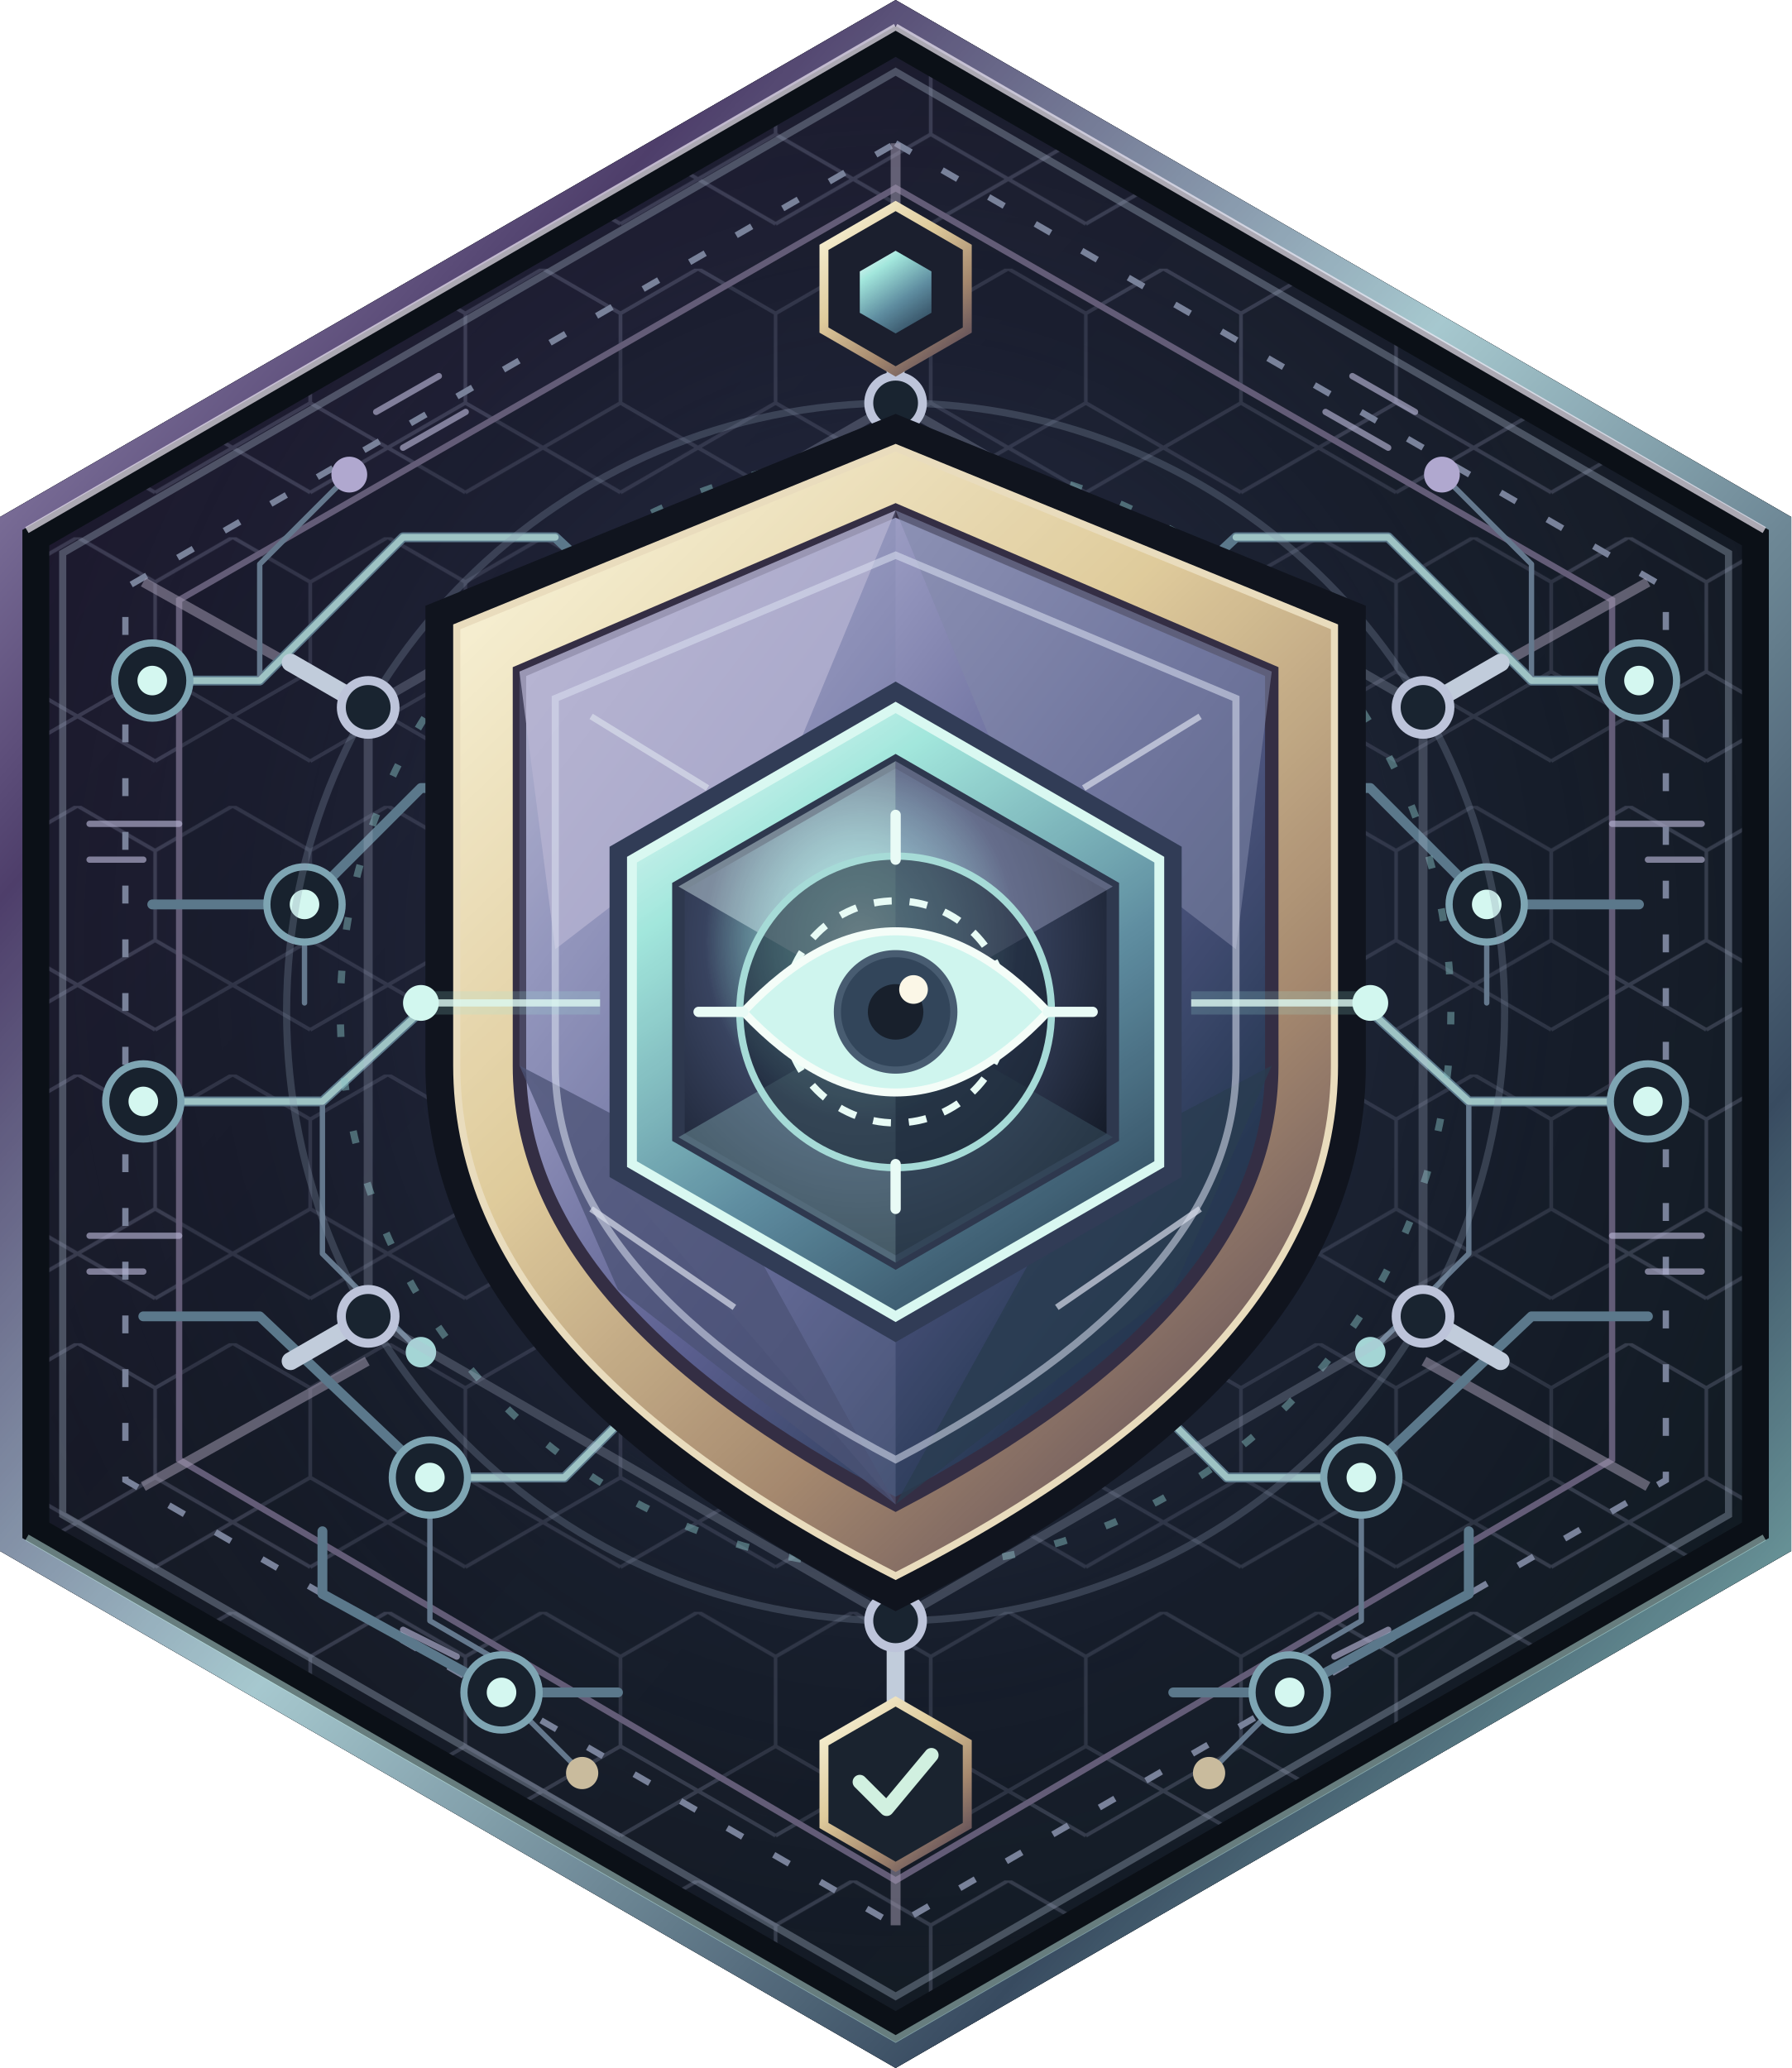
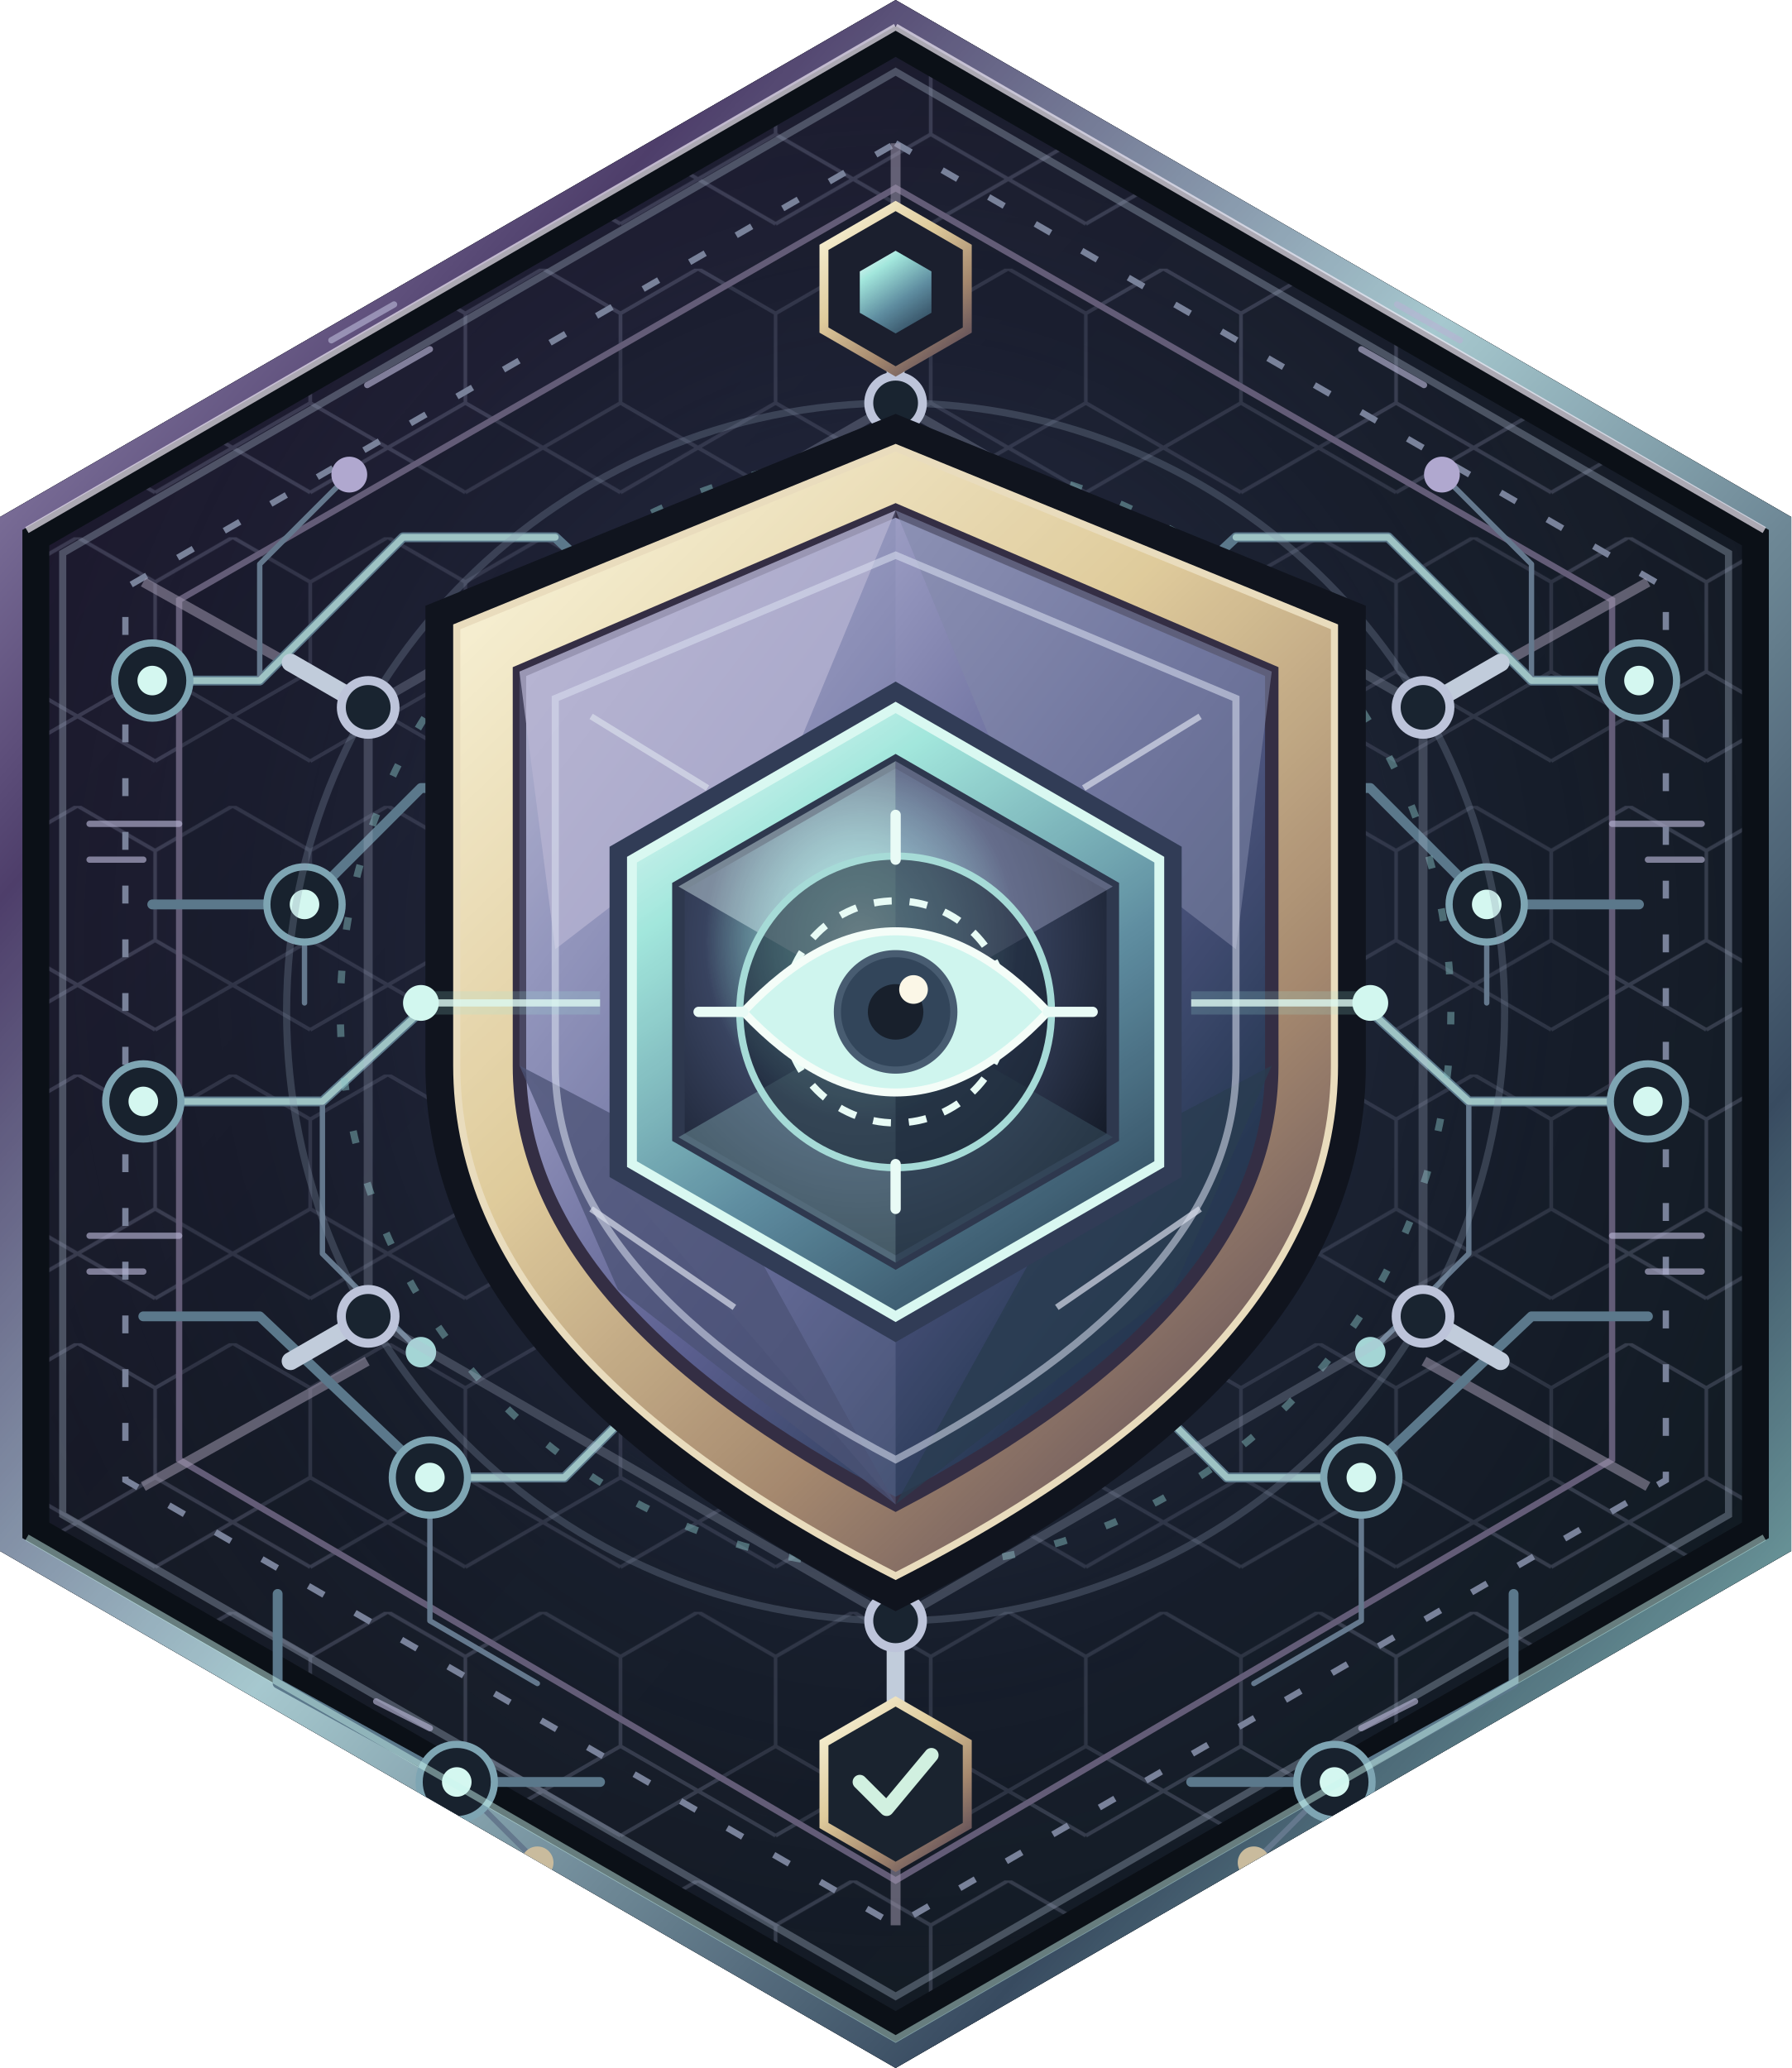
<svg xmlns="http://www.w3.org/2000/svg" filter="url(#gray50)" width="200" height="230.94" viewBox="0 0 200 230.94" role="img" aria-label="Faceted BEAM security audit emblem">
  <defs>
    <filter id="gray50" color-interpolation-filters="sRGB">
      <feColorMatrix type="saturate" values="0.50" />
    </filter>
    <path id="hex" d="M100 0 200 57.735V173.205L100 230.94 0 173.205V57.735Z" />
    <clipPath id="frame">
      <use href="#hex" />
    </clipPath>
    <linearGradient id="bg" x1="0" y1="0" x2="1" y2="1" gradientUnits="objectBoundingBox">
      <stop offset="0" stop-color="#251447" />
      <stop offset=".43" stop-color="#10192e" />
      <stop offset="1" stop-color="#071c29" />
    </linearGradient>
    <radialGradient id="aura" cx="50%" cy="46%" r="67%">
      <stop stop-color="#4a56bd" stop-opacity=".58" />
      <stop offset=".52" stop-color="#283778" stop-opacity=".22" />
      <stop offset="1" stop-color="#0b162c" stop-opacity="0" />
    </radialGradient>
    <linearGradient id="rim" x1="0" y1="0" x2="1" y2="1">
      <stop stop-color="#b8a5f6" />
      <stop offset=".22" stop-color="#573890" />
      <stop offset=".48" stop-color="#8bcfdc" />
      <stop offset=".76" stop-color="#284e78" />
      <stop offset="1" stop-color="#67f0d5" />
    </linearGradient>
    <linearGradient id="gold" x1=".1" y1="0" x2=".85" y2="1">
      <stop stop-color="#fff4bf" />
      <stop offset=".4" stop-color="#f2ca6b" />
      <stop offset=".72" stop-color="#bd8450" />
      <stop offset="1" stop-color="#66455e" />
    </linearGradient>
    <linearGradient id="crystal" x1="0" y1="0" x2="1" y2="1">
      <stop stop-color="#e2daff" />
      <stop offset=".24" stop-color="#9a9ce9" />
      <stop offset=".52" stop-color="#575ec0" />
      <stop offset=".8" stop-color="#173a70" />
      <stop offset="1" stop-color="#113a54" />
    </linearGradient>
    <linearGradient id="ice" x1="0" y1="0" x2=".6" y2="1">
      <stop stop-color="#edfffe" />
      <stop offset=".28" stop-color="#6df6e1" />
      <stop offset=".7" stop-color="#3894bb" />
      <stop offset="1" stop-color="#215b83" />
    </linearGradient>
    <radialGradient id="lens" cx="42%" cy="36%" r="72%">
      <stop stop-color="#b7fff3" stop-opacity=".95" />
      <stop offset=".17" stop-color="#4fd1d4" stop-opacity=".72" />
      <stop offset=".5" stop-color="#2e437c" />
      <stop offset="1" stop-color="#0b172f" />
    </radialGradient>
    <pattern id="grid" width="17.32" height="30" patternUnits="userSpaceOnUse">
      <path d="M0 5 8.66 0 17.32 5 17.32 15 8.66 20 0 15ZM0 25 8.66 20 17.32 25" fill="none" stroke="#9fa8e8" stroke-width=".42" opacity=".22" />
    </pattern>
    <g id="node">
      <circle r="4.2" fill="#10233b" stroke="#5facc9" stroke-width=".8" />
      <circle r="1.65" fill="#b9fff0" />
    </g>
    <g id="wing" fill="none" stroke-linecap="round" stroke-linejoin="round">
-       <path d="M17 76H29L45 60H62L77 74M17 101H34L47 88H61M16 123H36L48 112H61M16 147H29L48 165H63L77 151M36 171V178L56 189H69" stroke="#427da2" stroke-width="1.1" />
-       <path d="M29 76V63L39 53M34 101V112M36 123V140L47 151M48 165V181L60 188M56 189 65 198" stroke="#527ba4" stroke-width=".6" />
+       <path d="M17 76H29L45 60H62L77 74M17 101H34L47 88H61M16 123H36L48 112H61M16 147H29L48 165H63L77 151M31 178V188L51 199H67" stroke="#427da2" stroke-width="1.1" />
+       <path d="M29 76V63L39 53M34 101V112M36 123V140L47 151M48 165V181L60 188M51 199 60 208" stroke="#527ba4" stroke-width=".6" />
      <path d="M17 76H29L45 60H62M16 123H36L48 112H61M48 165H63L77 151" stroke="#9bede0" stroke-width=".75" opacity=".7" />
      <use href="#node" x="17" y="76" />
      <use href="#node" x="34" y="101" />
      <use href="#node" x="16" y="123" />
      <use href="#node" x="48" y="165" />
-       <use href="#node" x="56" y="189" />
+       <use href="#node" x="51" y="199" />
      <circle cx="39" cy="53" r="2" fill="#b3a3f2" />
      <circle cx="47" cy="151" r="1.7" fill="#7ddfdf" />
-       <circle cx="65" cy="198" r="1.8" fill="#d6ba7f" />
-       <path d="M10 92H20M10 96H16M10 138H20M10 142H16M42 46 49 42M45 50 52 46M51 185 45 182" stroke="#b5b0ef" stroke-width=".7" opacity=".65" />
+       <circle cx="60" cy="208" r="1.8" fill="#d6ba7f" />
+       <path d="M10 92H20M10 96H16M10 138H20M10 142H16M37 38 44 34M41 43 48 39M48 193 42 190" stroke="#b5b0ef" stroke-width=".7" opacity=".65" />
    </g>
  </defs>
  <g clip-path="url(#frame)">
    <use href="#hex" fill="url(#bg)" />
    <rect width="200" height="231" fill="url(#aura)" />
    <rect width="200" height="231" fill="url(#grid)" />
    <use href="#hex" fill="none" stroke="#07101e" stroke-width="11" />
    <use href="#hex" fill="none" stroke="url(#rim)" stroke-width="5" />
    <path d="M100 8 193 61.77V169.17L100 222.94 7 169.17V61.77Z" fill="none" stroke="#9ab5dc" stroke-opacity=".36" stroke-width=".8" />
    <path d="M100 16 186 65.65V165.29L100 215 14 165.29V65.65Z" fill="none" stroke="#7082b3" stroke-width=".7" stroke-dasharray="2 4" />
    <path d="M100 21 180 67V163L100 210 20 163V67Z" fill="#0a172d" fill-opacity=".23" stroke="#67588e" stroke-width=".7" />
    <path d="M100 16V41M184 65 159 79M184 166 159 152M100 215V191M16 166 41 152M16 65 41 79" stroke="#a99ac6" stroke-width="1.1" opacity=".52" />
    <use href="#wing" />
    <use href="#wing" transform="translate(200 0) scale(-1 1)" />
    <circle cx="100" cy="113" r="68" fill="none" stroke="#7c9bc7" stroke-opacity=".28" stroke-width=".8" />
    <circle cx="100" cy="113" r="62" fill="none" stroke="#5bced1" stroke-opacity=".47" stroke-width=".8" stroke-dasharray="1.4 4.6" />
    <path d="M100 45 158.89 79V147L100 181 41.11 147V79Z" fill="none" stroke="#adc1ed" stroke-opacity=".25" stroke-width="1" />
    <path d="M100 35V45M167.55 74 158.89 79M167.55 152 158.89 147M100 191V181M32.45 152 41.11 147M32.45 74 41.11 79" stroke="#b8cdeb" stroke-width="2" stroke-linecap="round" />
    <g fill="#10253d" stroke="#b6c4f0" stroke-width="1">
      <circle cx="100" cy="45" r="3" />
      <circle cx="158.89" cy="79" r="3" />
      <circle cx="158.89" cy="147" r="3" />
      <circle cx="100" cy="181" r="3" />
      <circle cx="41.11" cy="147" r="3" />
      <circle cx="41.11" cy="79" r="3" />
    </g>
    <path d="M100 50 149 70V119Q149 151 100 176 51 151 51 119V70Z" fill="#050e20" stroke="#0c1428" stroke-width="7" />
    <path d="M100 50 149 70V119Q149 151 100 176 51 151 51 119V70Z" fill="url(#gold)" stroke="#f6db9e" stroke-width=".8" />
    <path d="M100 57 142 75V119Q142 146 100 168 58 146 58 119V75Z" fill="url(#crystal)" stroke="#382b57" stroke-width="1.5" />
    <path d="M100 57 100 168 58 119V75Z" fill="#7284cf" opacity=".3" />
    <path d="M58 75 100 57 88 86 62 106Z" fill="#b9b1ee" opacity=".72" />
    <path d="M142 75 100 57 112 86 138 106Z" fill="#7986c9" opacity=".55" />
    <path d="M58 119 79 130 100 168 69 144Z" fill="#435197" opacity=".76" />
    <path d="M142 119 121 130 100 168 131 144Z" fill="#193e66" opacity=".8" />
    <path d="M100 62 62 78V119Q62 143 100 163 138 143 138 119V78Z" fill="none" stroke="#d3e0ff" stroke-width=".8" stroke-opacity=".56" />
    <path d="M66 80 79 88M134 80 121 88M66 135 82 146M134 135 118 146" stroke="#d3ddf8" stroke-width=".7" opacity=".7" />
    <path d="M100 79 129.44 96V130L100 147 70.56 130V96Z" fill="#0a1833" stroke="#263c71" stroke-width="5" />
    <path d="M100 79 129.44 96V130L100 147 70.56 130V96Z" fill="url(#ice)" stroke="#c2fff1" stroke-width="1.1" />
    <path d="M100 85 124.25 99V127L100 141 75.75 127V99Z" fill="url(#lens)" stroke="#243965" stroke-width="1.4" />
    <path d="M100 85 100 113 75.75 99Z" fill="#cef8ff" opacity=".42" />
    <path d="M100 85 124.25 99 100 113Z" fill="#a5b0f3" opacity=".38" />
    <path d="M100 113 124.25 127 100 141Z" fill="#255273" opacity=".55" />
    <path d="M100 113 75.75 127 100 141Z" fill="#72d3da" opacity=".34" />
    <circle cx="100" cy="113" r="17.4" fill="#0b2540" fill-opacity=".56" stroke="#7de6de" stroke-width=".8" />
    <circle cx="100" cy="113" r="12.4" fill="none" stroke="#d9fff4" stroke-width=".8" stroke-dasharray="2 2" />
    <path d="M83 113Q100 95 117 113 100 131 83 113Z" fill="#b2fdf0" stroke="#edfff6" stroke-width=".9" />
    <circle cx="100" cy="113" r="6.5" fill="#214871" stroke="#365f88" stroke-width=".8" />
    <circle cx="100" cy="113" r="3.1" fill="#102139" />
    <circle cx="102" cy="110.5" r="1.6" fill="#fff7d7" />
    <path d="M100 91V96M100 130V135M78 113H83M117 113H122" stroke="#dcfff6" stroke-width="1.15" stroke-linecap="round" />
    <path d="M47 112H67M133 112H153" stroke="#68f5df" stroke-width="2.6" opacity=".19" />
    <path d="M47 112H67M133 112H153" stroke="#c8fff0" stroke-width=".8" opacity=".8" />
    <circle cx="47" cy="112" r="2" fill="#b5fff0" />
    <circle cx="153" cy="112" r="2" fill="#b5fff0" />
    <path d="M100 23 108 27.62V36.86L100 41.48 92 36.86V27.62Z" fill="#161f3c" stroke="url(#gold)" stroke-width="1" />
    <path d="M100 28 104 30.31V34.93L100 37.24 96 34.93V30.31Z" fill="url(#ice)" />
    <path d="M100 190 108 194.62V203.86L100 208.48 92 203.86V194.62Z" fill="#12243c" stroke="url(#gold)" stroke-width="1" />
    <path d="m96 199 3 3 5-6" fill="none" stroke="#baf8d7" stroke-width="1.6" stroke-linecap="round" stroke-linejoin="round" />
    <path d="M100 3 197 59.2M3 59.2 100 3" stroke="#f4e8ff" stroke-width=".75" opacity=".7" />
    <path d="M3 171.7 100 227.7 197 171.7" stroke="#a9fff0" stroke-width=".75" opacity=".48" fill="none" />
  </g>
</svg>
